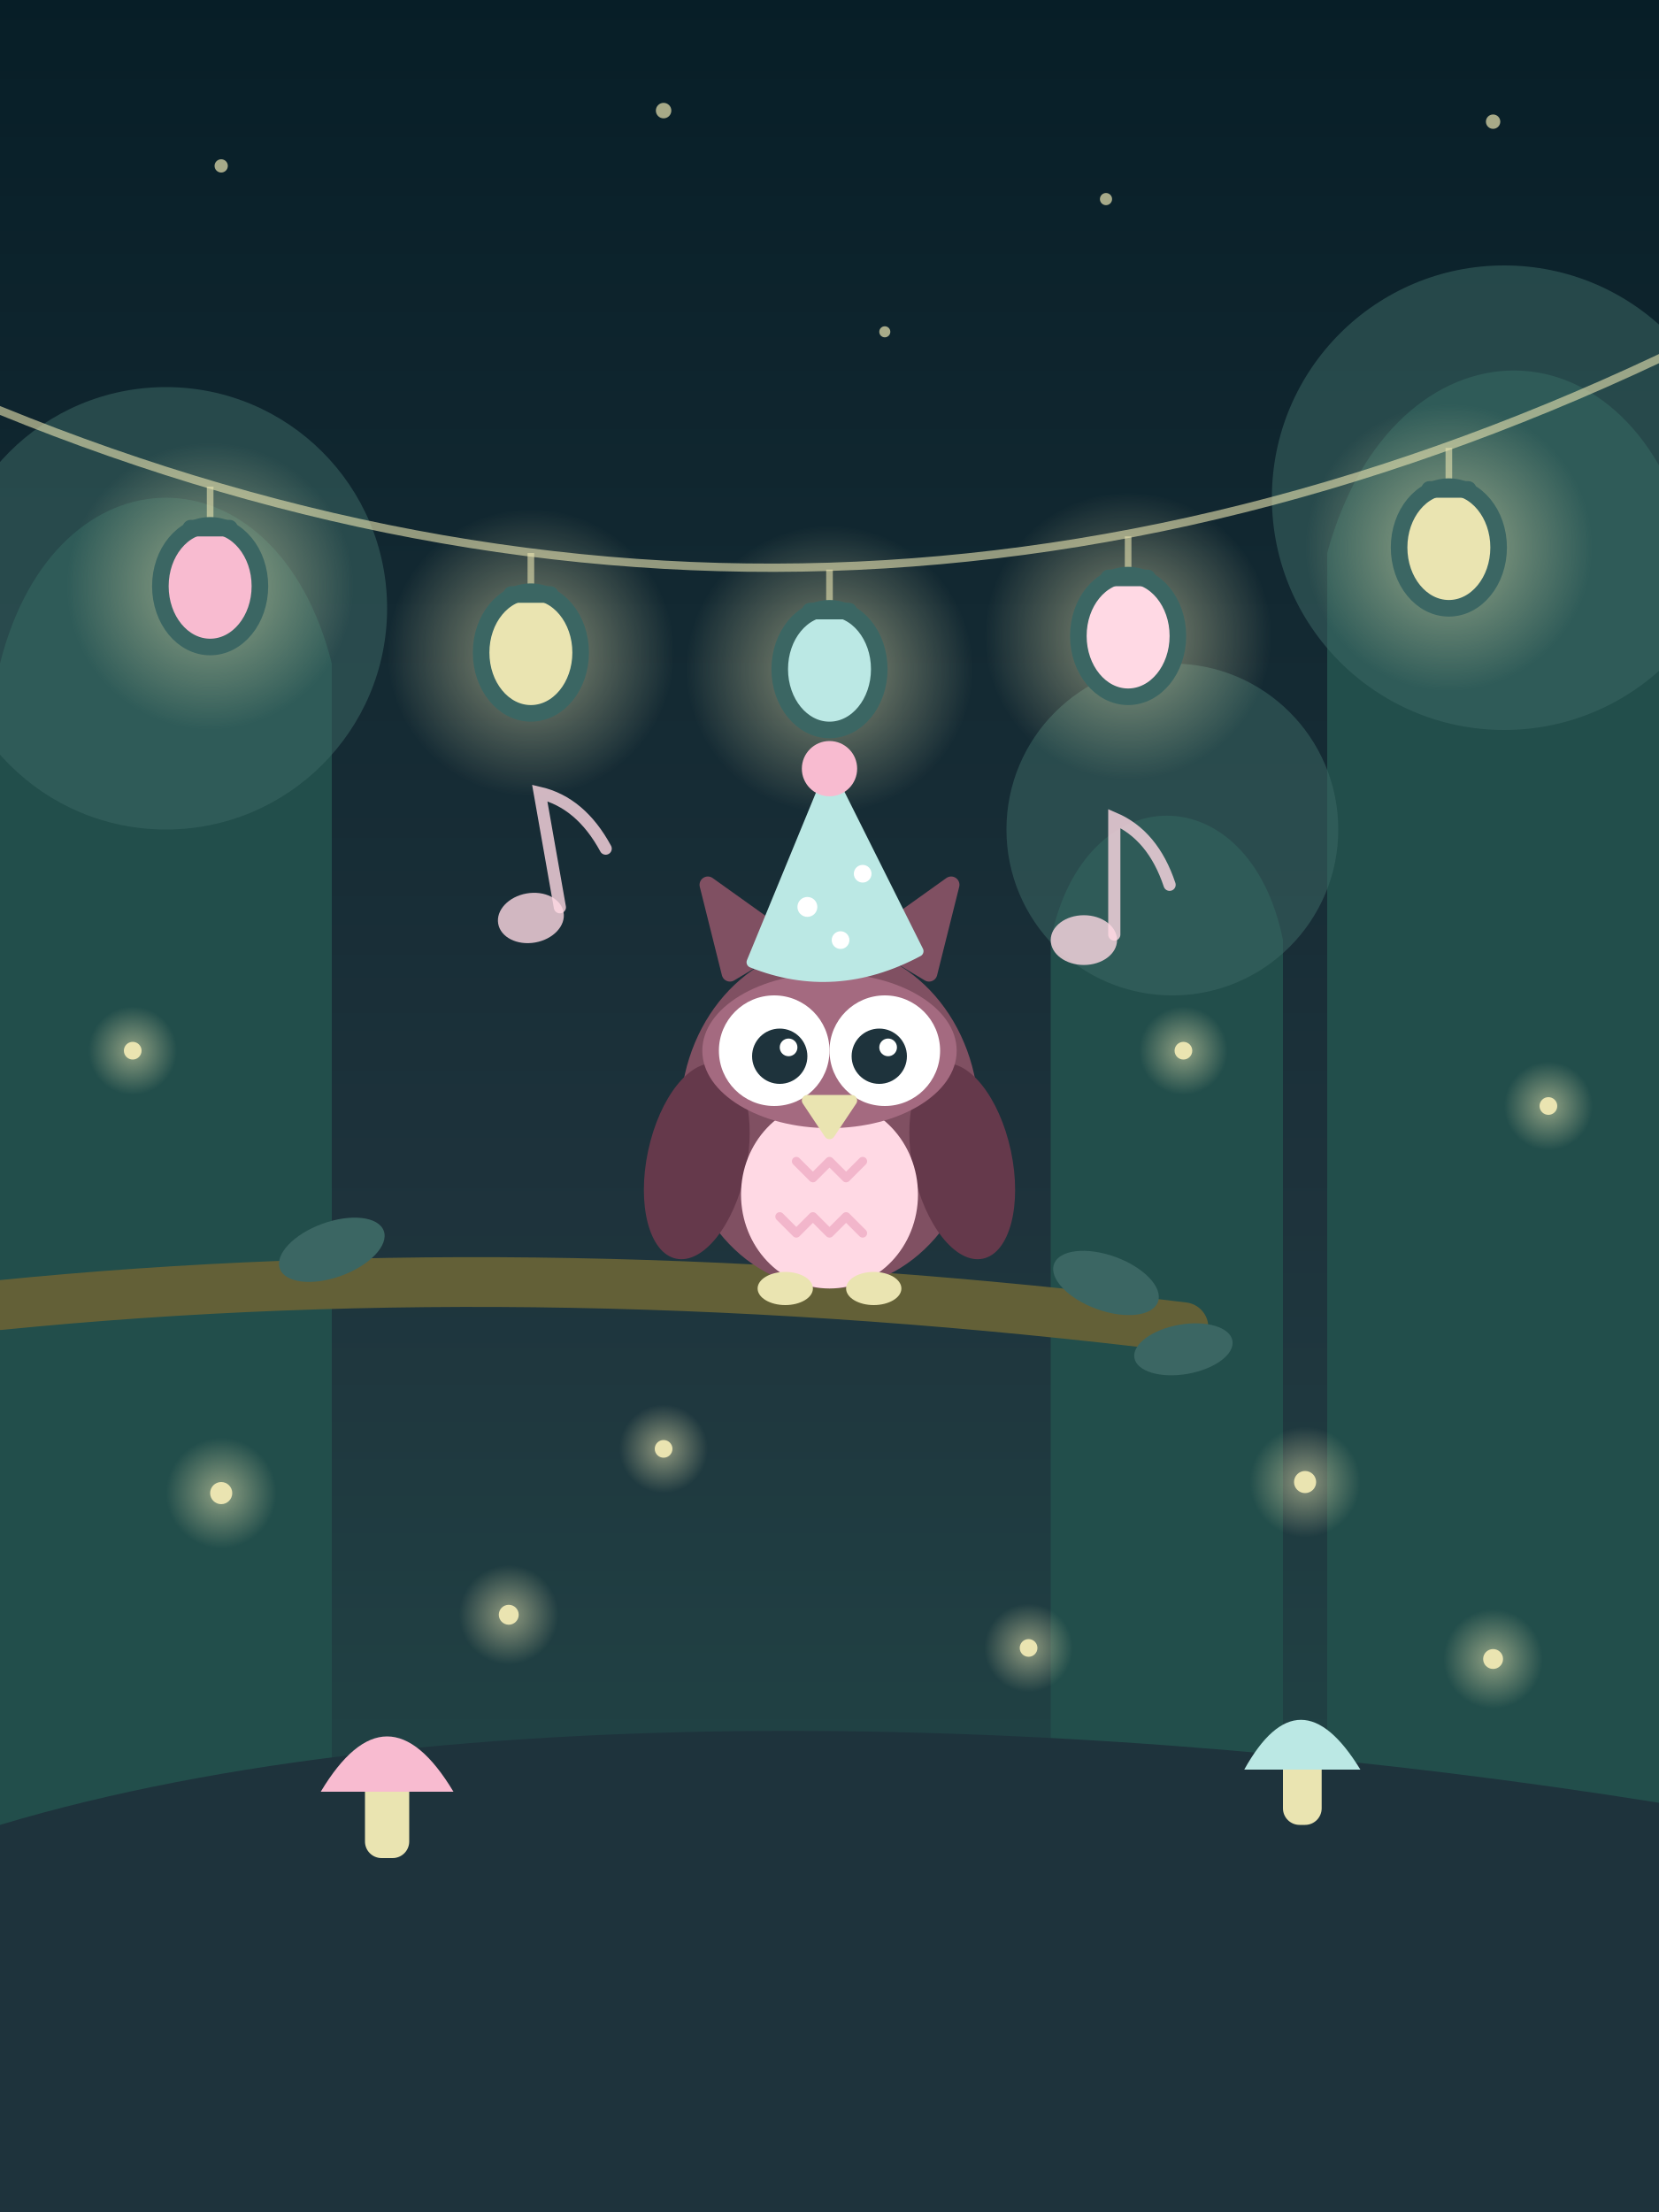
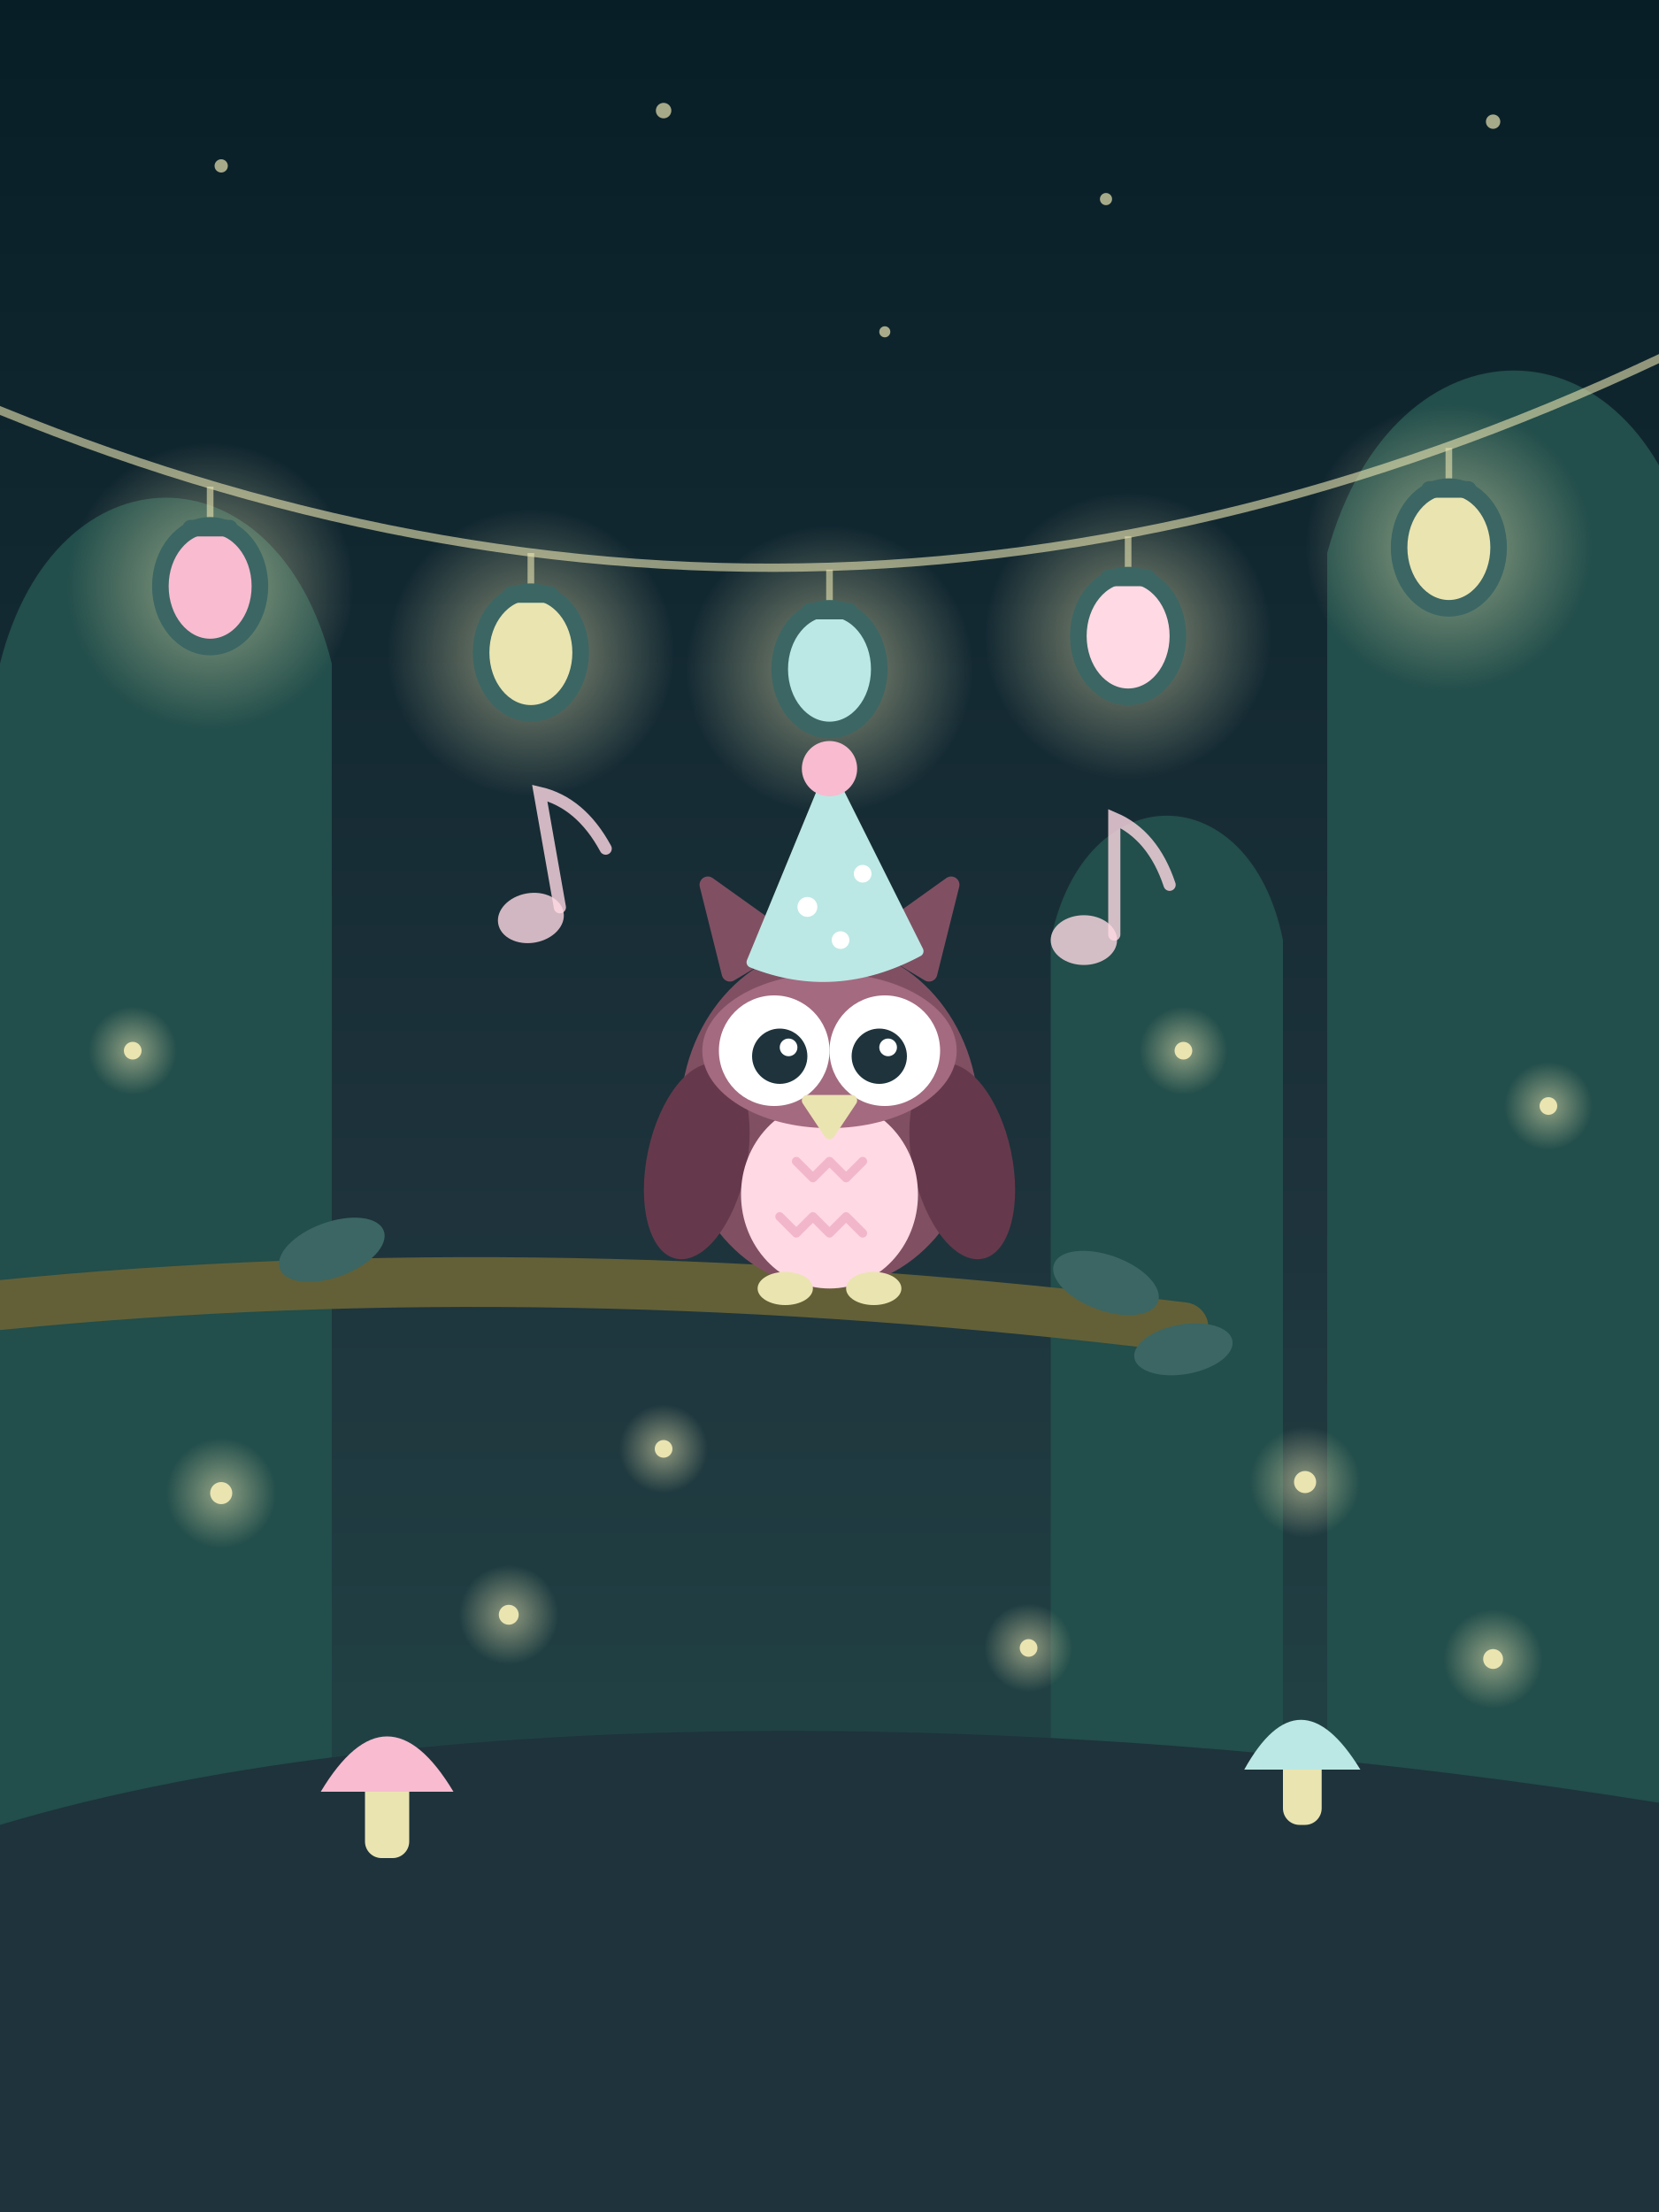
<svg xmlns="http://www.w3.org/2000/svg" viewBox="0 0 300 400">
  <defs>
    <linearGradient id="a" x1="0" y1="0" x2="0" y2="1">
      <stop offset="0" stop-color="#071e27" />
      <stop offset=".55" stop-color="#1e333c" />
      <stop offset="1" stop-color="#224e4b" />
    </linearGradient>
    <radialGradient id="g">
      <stop offset="0" stop-color="#eae4b1" stop-opacity=".55" />
      <stop offset="1" stop-color="#eae4b1" stop-opacity="0" />
    </radialGradient>
    <path id="n" d="M5.5-1V-22q7 3 10 12" />
  </defs>
  <rect width="300" height="400" fill="url(#a)" />
  <g fill="#eae4b1" opacity=".7">
    <circle cx="40" cy="30" r="1.2" />
    <circle cx="120" cy="20" r="1.4" />
    <circle cx="200" cy="36" r="1.1" />
    <circle cx="270" cy="22" r="1.3" />
    <circle cx="160" cy="60" r="1" />
  </g>
  <g fill="#224e4b">
    <path d="M0 400V120C10 80 50 80 60 120V400Z" />
    <path d="M240 400V100C252 56 296 56 306 100V400Z" />
    <path d="M190 400V170C196 140 226 140 232 170V400Z" />
-   </g>
-   <g fill="#3b6663" opacity=".55">
-     <circle cx="30" cy="110" r="40" />
-     <circle cx="272" cy="90" r="42" />
-     <circle cx="212" cy="150" r="30" />
  </g>
  <path d="M-10 70Q150 140 310 60" fill="none" stroke="#eae4b1" stroke-width="1.5" opacity=".6" />
  <g fill="url(#g)">
    <circle cx="38" cy="106" r="26" />
    <circle cx="96" cy="118" r="26" />
    <circle cx="150" cy="121" r="26" />
    <circle cx="204" cy="115" r="26" />
    <circle cx="262" cy="99" r="26" />
  </g>
  <g stroke="#eae4b1" stroke-width="1.2" opacity=".6">
    <path d="M38 88v8M96 100v8M150 103v8M204 97v8M262 81v8" />
  </g>
  <g stroke-width="3" stroke-linecap="round" stroke="#3b6663">
    <ellipse cx="38" cy="106" rx="9" ry="11" fill="#f8bbd0" />
    <ellipse cx="96" cy="118" rx="9" ry="11" fill="#eae4b1" />
    <ellipse cx="150" cy="121" rx="9" ry="11" fill="#bbe8e4" />
    <ellipse cx="204" cy="115" rx="9" ry="11" fill="#ffd9e4" />
    <ellipse cx="262" cy="99" rx="9" ry="11" fill="#eae4b1" />
  </g>
  <g fill="#3b6663">
    <rect x="33" y="94" width="10" height="3" rx="1.5" />
    <rect x="91" y="106" width="10" height="3" rx="1.5" />
    <rect x="145" y="109" width="10" height="3" rx="1.5" />
    <rect x="199" y="103" width="10" height="3" rx="1.5" />
    <rect x="257" y="87" width="10" height="3" rx="1.5" />
  </g>
  <path d="M0 236Q100 226 214 240" fill="none" stroke="#636037" stroke-width="9" stroke-linecap="round" />
  <g fill="#3b6663">
    <ellipse cx="60" cy="226" rx="10" ry="5" transform="rotate(-20 60 226)" />
    <ellipse cx="200" cy="232" rx="10" ry="5" transform="rotate(20 200 232)" />
    <ellipse cx="214" cy="244" rx="9" ry="4.5" transform="rotate(-10 214 244)" />
  </g>
  <path d="M132 176l-4-16 14 10zM168 176l4-16-14 10z" fill="#805062" stroke="#805062" stroke-width="3" stroke-linejoin="round" />
  <ellipse cx="150" cy="202" rx="27" ry="31" fill="#805062" />
  <ellipse cx="126" cy="210" rx="9" ry="18" fill="#65394b" transform="rotate(12 126 210)" />
  <ellipse cx="174" cy="210" rx="9" ry="18" fill="#65394b" transform="rotate(-12 174 210)" />
  <ellipse cx="150" cy="216" rx="16" ry="17" fill="#ffd9e4" />
  <path d="M144 210l3 3 3-3 3 3 3-3M141 220l3 3 3-3 3 3 3-3 3 3" fill="none" stroke="#f2b6cb" stroke-width="1.6" stroke-linecap="round" stroke-linejoin="round" />
  <ellipse cx="150" cy="190" rx="23" ry="14" fill="#a46a80" />
  <circle cx="140" cy="190" r="10" fill="#fff" />
  <circle cx="160" cy="190" r="10" fill="#fff" />
  <circle cx="141" cy="191" r="5" fill="#1e333c" />
  <circle cx="159" cy="191" r="5" fill="#1e333c" />
  <circle cx="142.6" cy="189.4" r="1.6" fill="#fff" />
  <circle cx="160.6" cy="189.4" r="1.6" fill="#fff" />
  <path d="M146 199h8l-4 6z" fill="#eae4b1" stroke="#eae4b1" stroke-width="2" stroke-linejoin="round" />
  <g fill="#eae4b1">
    <ellipse cx="142" cy="233" rx="5" ry="3" />
    <ellipse cx="158" cy="233" rx="5" ry="3" />
  </g>
  <path d="M136 174L150 140 166 172Q151 180 136 174Z" fill="#bbe8e4" stroke="#bbe8e4" stroke-width="2" stroke-linejoin="round" />
  <g fill="#fff">
    <circle cx="146" cy="164" r="1.8" />
    <circle cx="156" cy="158" r="1.6" />
    <circle cx="152" cy="170" r="1.6" />
  </g>
  <circle cx="150" cy="139" r="5" fill="#f8bbd0" />
  <path d="M0 330C80 306 200 310 300 326V400H0Z" fill="#1e333c" />
  <rect x="66" y="320" width="8" height="16" rx="3" fill="#eae4b1" />
  <path d="M58 324Q70 304 82 324Z" fill="#f8bbd0" />
  <rect x="232" y="316" width="7" height="14" rx="3" fill="#eae4b1" />
  <path d="M225 320Q235 302 246 320Z" fill="#bbe8e4" />
  <g fill="url(#g)">
    <circle cx="40" cy="270" r="10" />
    <circle cx="92" cy="292" r="9" />
    <circle cx="236" cy="268" r="10" />
    <circle cx="270" cy="300" r="9" />
    <circle cx="186" cy="298" r="8" />
    <circle cx="120" cy="262" r="8" />
    <circle cx="24" cy="190" r="8" />
    <circle cx="280" cy="200" r="8" />
    <circle cx="214" cy="190" r="8" />
  </g>
  <g fill="#eae4b1">
    <circle cx="40" cy="270" r="2" />
    <circle cx="92" cy="292" r="1.8" />
    <circle cx="236" cy="268" r="2" />
    <circle cx="270" cy="300" r="1.8" />
    <circle cx="186" cy="298" r="1.6" />
    <circle cx="120" cy="262" r="1.6" />
    <circle cx="24" cy="190" r="1.6" />
    <circle cx="280" cy="200" r="1.6" />
    <circle cx="214" cy="190" r="1.6" />
  </g>
  <g fill="none" stroke="#ffd9e4" stroke-width="2.2" stroke-linecap="round" opacity=".8">
    <use href="#n" transform="translate(196 170)" />
    <use href="#n" transform="translate(96 166) rotate(-10)" />
  </g>
  <g fill="#ffd9e4" opacity=".8">
    <ellipse cx="196" cy="170" rx="6" ry="4.5" />
    <ellipse cx="96" cy="166" rx="6" ry="4.5" transform="rotate(-10 96 166)" />
  </g>
</svg>
